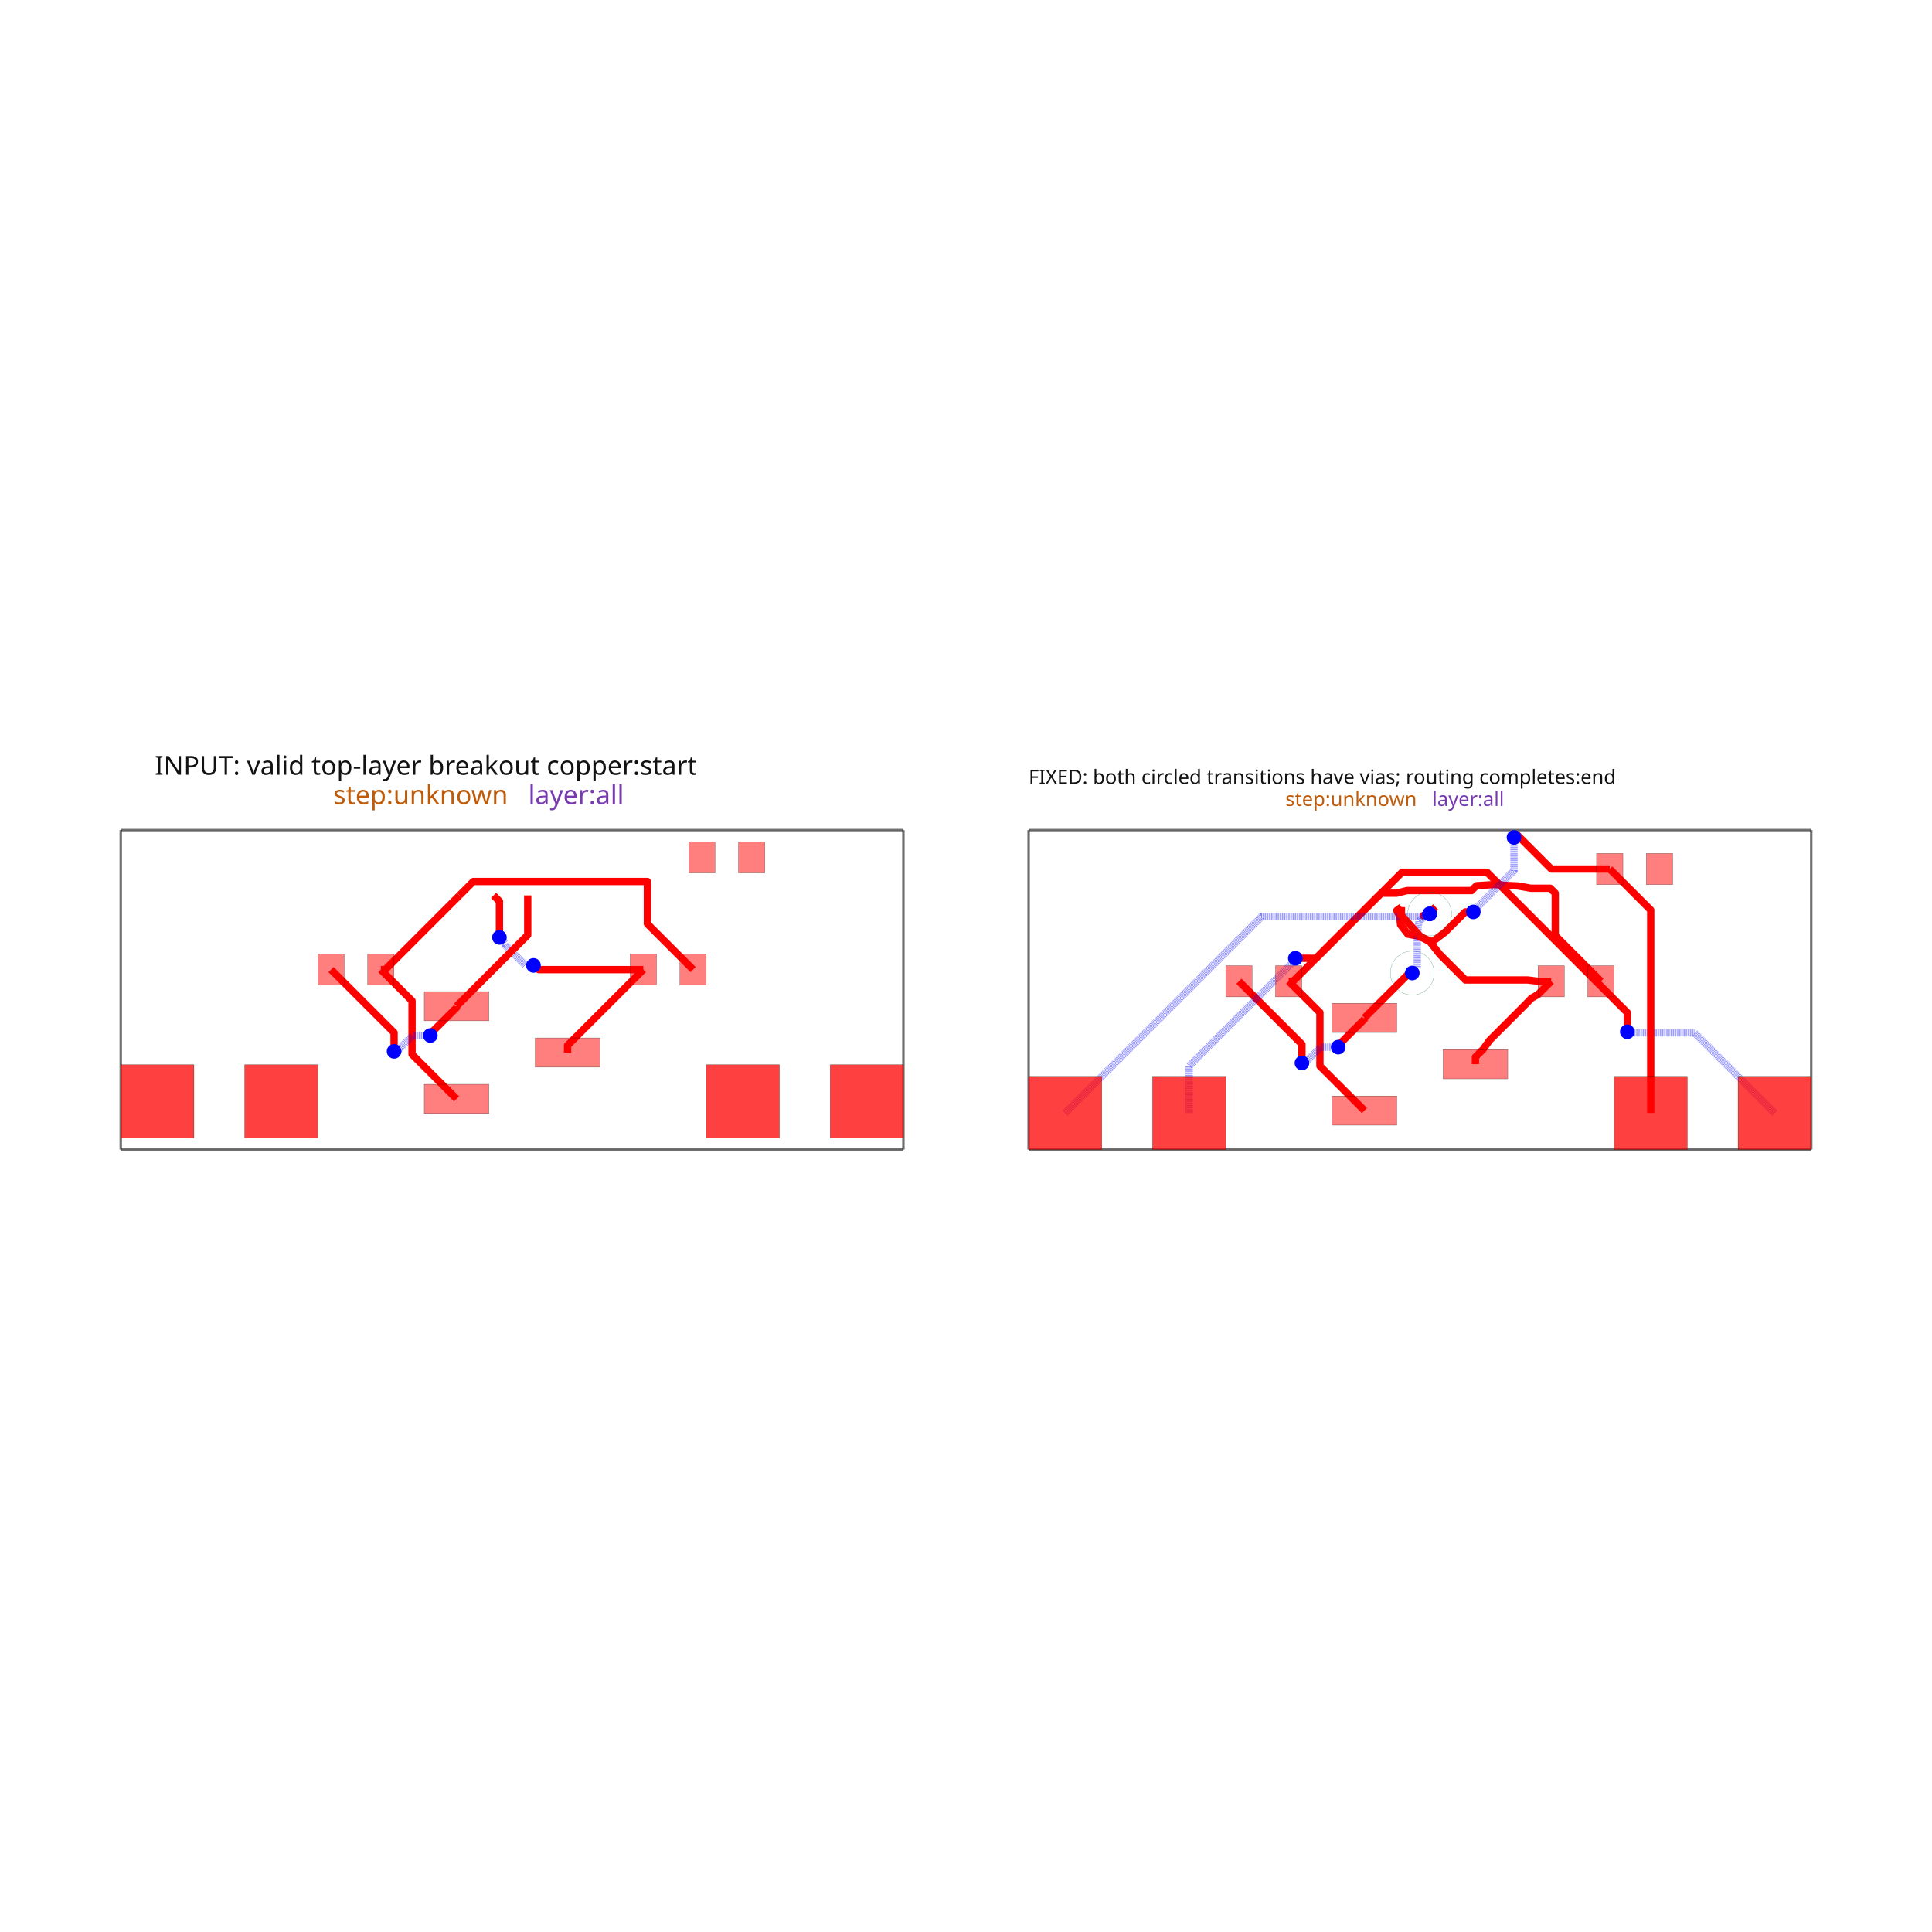
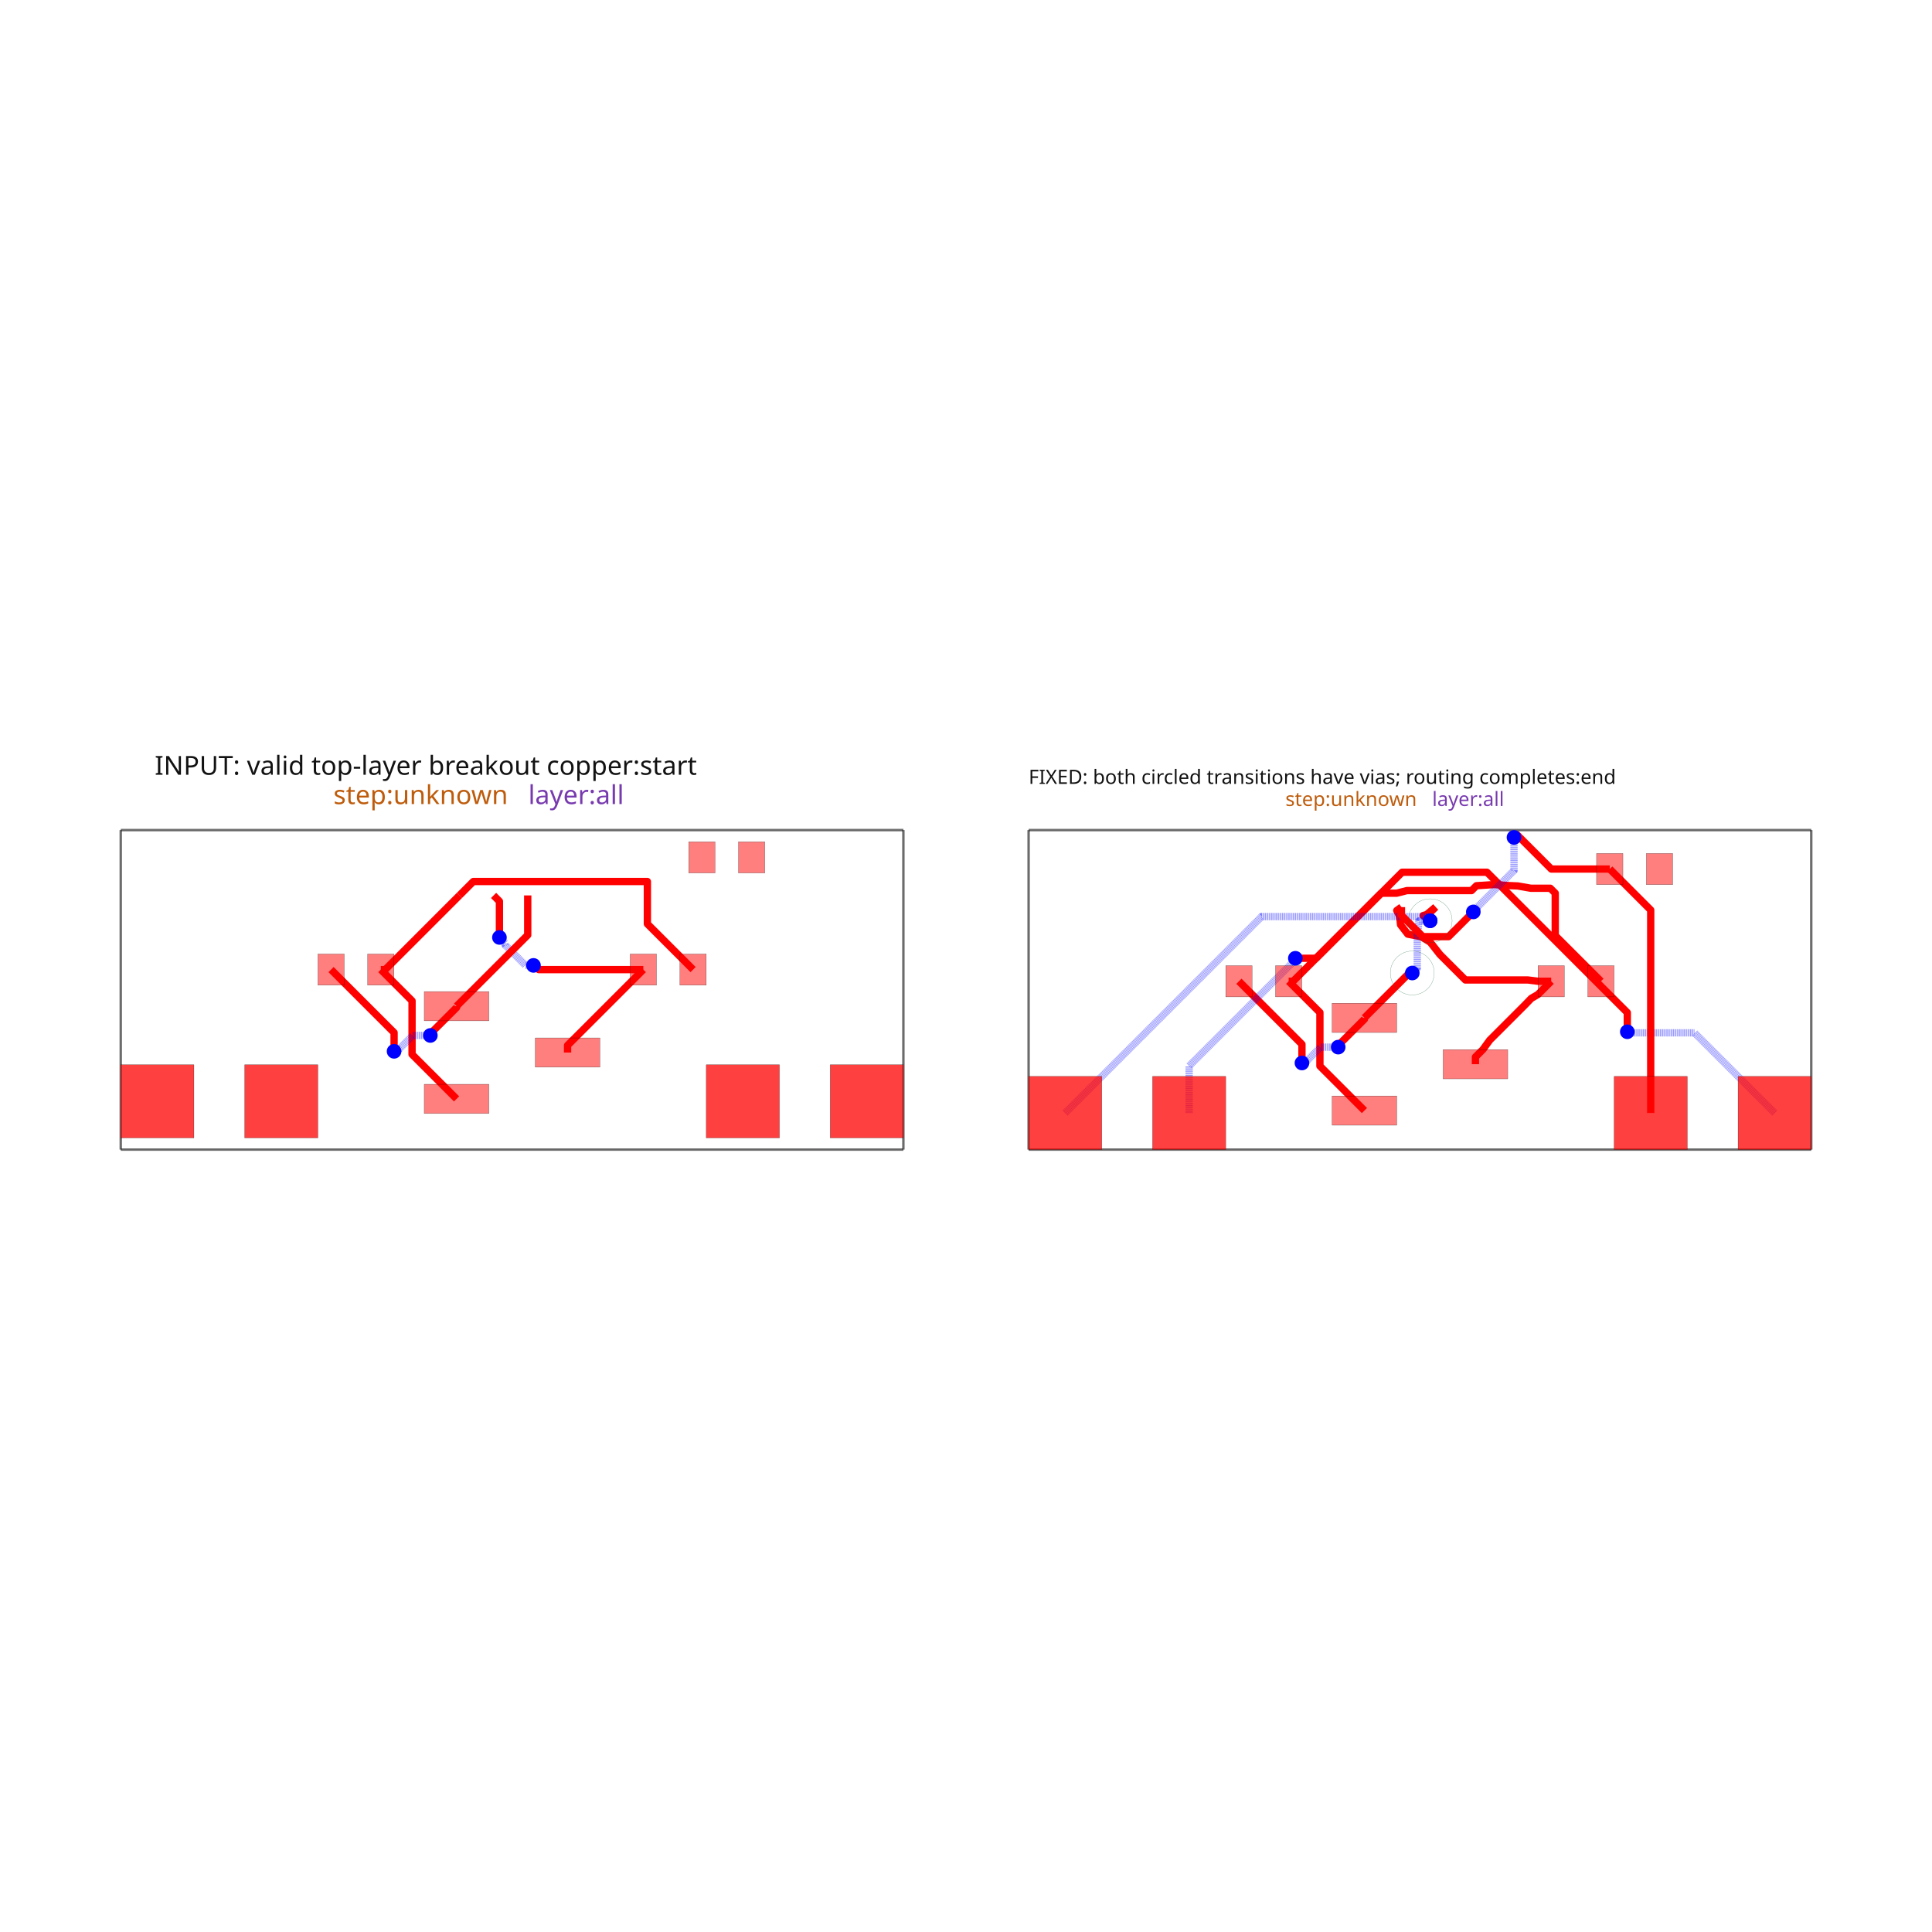
<svg xmlns="http://www.w3.org/2000/svg" width="640" height="640" viewBox="0 0 640 640">
  <rect width="100%" height="100%" fill="white" />
  <g>
    <polyline data-points="0,0 16.04,0" data-type="line" data-label="" points="40,380.816 299.259,380.816" fill="none" stroke="rgba(25,25,25,0.62)" stroke-linejoin="round" stroke-width="0.808" />
  </g>
  <g>
    <polyline data-points="16.04,0 16.04,6.548" data-type="line" data-label="" points="299.259,380.816 299.259,274.979" fill="none" stroke="rgba(25,25,25,0.62)" stroke-linejoin="round" stroke-width="0.808" />
  </g>
  <g>
    <polyline data-points="16.04,6.548 0,6.548" data-type="line" data-label="" points="299.259,274.979 40,274.979" fill="none" stroke="rgba(25,25,25,0.62)" stroke-linejoin="round" stroke-width="0.808" />
  </g>
  <g>
    <polyline data-points="0,6.548 0,0" data-type="line" data-label="" points="40,274.979 40,380.816" fill="none" stroke="rgba(25,25,25,0.62)" stroke-linejoin="round" stroke-width="0.808" />
  </g>
  <g>
    <polyline data-points="9.157499999999999,1.9889999999999999 9.157499999999999,2.1364999999999994 10.71,3.689" data-type="line" data-label="" points="188.015,348.667 188.015,346.283 213.109,321.19" fill="none" stroke="red" stroke-linejoin="round" stroke-width="2.424" />
  </g>
  <g>
    <polyline data-points="10.71,3.689 8.567172876182816,3.689 8.491499699161768,3.76467317702105 8.46932682297895,3.76467317702105 8.459,3.775" data-type="line" data-label="" points="213.109,321.19 178.474,321.19 177.251,319.967 176.892,319.967 176.725,319.8" fill="none" stroke="red" stroke-linejoin="round" stroke-width="2.424" />
  </g>
  <g>
    <polyline data-points="8.459,3.775 8.295794590824043,3.775 7.88162605202824,4.189168538795801 7.88162605202824,4.227373947971759 7.760999999999999,4.348" data-type="line" data-label="" points="176.725,319.8 174.087,319.8 167.393,313.105 167.393,312.488 165.443,310.538" fill="none" stroke="rgba(0,0,255,0.5)" stroke-linejoin="round" stroke-width="2.424" stroke-dasharray="0.2 0.2" />
  </g>
  <g>
    <polyline data-points="7.760999999999999,4.348 7.760999999999999,5.089 7.641,5.209" data-type="line" data-label="" points="165.443,310.538 165.443,298.561 163.504,296.622" fill="none" stroke="red" stroke-linejoin="round" stroke-width="2.424" />
  </g>
  <g>
    <polyline data-points="5.329999999999999,3.689 5.420999999999999,3.689 6.941,5.209" data-type="line" data-label="" points="126.15,321.19 127.621,321.19 152.189,296.622" fill="none" stroke="red" stroke-linejoin="round" stroke-width="2.424" />
  </g>
  <g>
    <polyline data-points="6.882499999999999,1.039 5.970181362248931,1.951318637751069 5.970181362248931,2.910837103944612 5.970181362248931,3.0488186377510686 5.329999999999999,3.689" data-type="line" data-label="" points="151.244,364.023 136.498,349.276 136.498,333.767 136.498,331.537 126.15,321.19" fill="none" stroke="red" stroke-linejoin="round" stroke-width="2.424" />
  </g>
  <g>
    <polyline data-points="6.940833333333333,5.2089 7.225932333333334,5.4939990000000005 10.79307957763943,5.4939990000000005 10.79307957763943,4.625920422360569 11.73,3.689" data-type="line" data-label="" points="152.187,296.623 156.795,292.015 214.452,292.015 214.452,306.046 229.595,321.19" fill="none" stroke="red" stroke-linejoin="round" stroke-width="2.424" />
  </g>
  <g>
    <polyline data-points="6.882499999999999,2.939 6.882499999999999,2.9113926072521314 6.373048586081875,2.4019411933340065 6.373048586081875,2.367048586081875 6.345,2.339" data-type="line" data-label="" points="151.244,333.312 151.244,333.759 143.009,341.993 143.009,342.557 142.556,343.01" fill="none" stroke="red" stroke-linejoin="round" stroke-width="2.424" />
  </g>
  <g>
    <polyline data-points="6.345,2.339 5.984319687508308,2.339 5.7097637128607435,2.0644440253524348 5.652444025352434,2.0644440253524348 5.601999999999999,2.014" data-type="line" data-label="" points="142.556,343.01 136.726,343.01 132.289,347.448 131.362,347.448 130.547,348.263" fill="none" stroke="rgba(0,0,255,0.5)" stroke-linejoin="round" stroke-width="2.424" stroke-dasharray="0.2 0.2" />
  </g>
  <g>
    <polyline data-points="5.601999999999999,2.014 5.601999999999999,2.3970000000000002 4.31,3.689" data-type="line" data-label="" points="130.547,348.263 130.547,342.073 109.664,321.19" fill="none" stroke="red" stroke-linejoin="round" stroke-width="2.424" />
  </g>
  <g>
    <polyline data-points="8.340833333333332,5.2089 8.340833333333332,4.396833333333333 6.882499999999999,2.939" data-type="line" data-label="" points="174.815,296.623 174.815,309.749 151.244,333.312" fill="none" stroke="red" stroke-linejoin="round" stroke-width="2.424" />
  </g>
  <g>
    <polyline data-points="18.6064,0 34.6464,0" data-type="line" data-label="" points="340.741,380.816 600,380.816" fill="none" stroke="rgba(25,25,25,0.62)" stroke-linejoin="round" stroke-width="0.808" />
  </g>
  <g>
    <polyline data-points="34.6464,0 34.6464,6.548" data-type="line" data-label="" points="600,380.816 600,274.979" fill="none" stroke="rgba(25,25,25,0.62)" stroke-linejoin="round" stroke-width="0.808" />
  </g>
  <g>
    <polyline data-points="34.6464,6.548 18.6064,6.548" data-type="line" data-label="" points="600,274.979 340.741,274.979" fill="none" stroke="rgba(25,25,25,0.62)" stroke-linejoin="round" stroke-width="0.808" />
  </g>
  <g>
    <polyline data-points="18.6064,6.548 18.6064,0" data-type="line" data-label="" points="340.741,274.979 340.741,380.816" fill="none" stroke="rgba(25,25,25,0.62)" stroke-linejoin="round" stroke-width="0.808" />
  </g>
  <g>
    <polyline data-points="23.9364,3.45 24.0274,3.45 25.5474,4.970000000000001" data-type="line" data-label="" points="426.891,325.053 428.362,325.053 452.93,300.485" fill="none" stroke="red" stroke-linejoin="round" stroke-width="2.424" />
  </g>
  <g>
    <polyline data-points="25.4889,0.8 24.57658136224893,1.712318637751069 24.57658136224893,2.671837103944612 24.57658136224893,2.8098186377510688 23.9364,3.45" data-type="line" data-label="" points="451.985,367.886 437.239,353.139 437.239,337.631 437.239,335.4 426.891,325.053" fill="none" stroke="red" stroke-linejoin="round" stroke-width="2.424" />
  </g>
  <g>
    <polyline data-points="25.4889,2.7 25.4889,2.6723926072521316 24.979448586081876,2.1629411933340066 24.979448586081876,2.128048586081875 24.9514,2.1" data-type="line" data-label="" points="451.985,337.175 451.985,337.622 443.75,345.856 443.75,346.42 443.297,346.873" fill="none" stroke="red" stroke-linejoin="round" stroke-width="2.424" />
  </g>
  <g>
    <polyline data-points="24.9514,2.1 24.590719687508308,2.1 24.316163712860742,1.8254440253524349 24.258844025352435,1.8254440253524349 24.2084,1.775" data-type="line" data-label="" points="443.297,346.873 437.467,346.873 433.029,351.311 432.103,351.311 431.288,352.126" fill="none" stroke="rgba(0,0,255,0.5)" stroke-linejoin="round" stroke-width="2.424" stroke-dasharray="0.2 0.2" />
  </g>
  <g>
    <polyline data-points="24.2084,1.775 24.2084,2.1580000000000004 22.9164,3.45" data-type="line" data-label="" points="431.288,352.126 431.288,345.936 410.405,325.053" fill="none" stroke="red" stroke-linejoin="round" stroke-width="2.424" />
  </g>
  <g>
    <polyline data-points="27.7639,1.75 27.7639,1.8974999999999995 27.9164,2.05 28.054067744705502,2.239 28.054067744705502,2.2402727421909914 28.788290328588694,2.9744953260741838 28.9084,3.099 29.0464,3.1799999999999997 29.3164,3.45" data-type="line" data-label="" points="488.756,352.53 488.756,350.146 491.221,347.681 493.446,344.627 493.446,344.606 505.314,332.739 507.255,330.726 509.486,329.417 513.85,325.053" fill="none" stroke="red" stroke-linejoin="round" stroke-width="2.424" />
  </g>
  <g>
    <polyline data-points="29.3164,3.45 29.0464,3.45 28.8404,3.476 27.558649978648212,3.476 27.035356666057048,3.999293312591166 26.8384,4.25 26.6534,4.3629999999999995 26.3784,4.415 26.229400000000002,4.607 26.2204,4.698 26.2054,4.793 26.1514,4.9 26.2474,4.970000000000001" data-type="line" data-label="" points="513.85,325.053 509.486,325.053 506.156,324.633 485.439,324.633 476.98,316.174 473.797,312.122 470.807,310.296 466.362,309.455 463.954,306.352 463.808,304.881 463.566,303.346 462.693,301.616 464.244,300.485" fill="none" stroke="red" stroke-linejoin="round" stroke-width="2.424" />
  </g>
  <g>
    <polyline data-points="25.547233333333335,4.969899999999999 25.832332333333333,5.254999 26.1514,5.254999 26.3594,5.308 27.684064721382175,5.308 27.783820942986768,5.407756221604593 28.1514,5.432 28.4224,5.412 28.6324,5.4030000000000005 28.8994,5.356 29.29847857763943,5.356 29.39947957763943,5.254999 29.39947957763943,4.38692042236057 30.3364,3.45" data-type="line" data-label="" points="452.927,300.486 457.536,295.878 462.693,295.878 466.055,295.021 487.466,295.021 489.078,293.409 495.019,293.017 499.4,293.34 502.794,293.486 507.11,294.246 513.56,294.246 515.192,295.878 515.192,309.909 530.336,325.053" fill="none" stroke="red" stroke-linejoin="round" stroke-width="2.424" />
  </g>
  <g>
-     <polyline data-points="26.947233333333333,4.969899999999999 26.7634,4.817 26.6914,4.795999999999999 26.825520709243445,4.829617792246905" data-type="line" data-label="" points="475.556,300.486 472.585,302.958 471.421,303.297 473.589,302.754" fill="none" stroke="red" stroke-linejoin="round" stroke-width="2.424" />
-   </g>
-   <g>
-     <polyline data-points="26.825520709243445,4.829617792246905 26.6064,4.686 26.5714,4.390000000000001 26.5714,3.721 26.4694,3.6189999999999998" data-type="line" data-label="" points="473.589,302.754 470.047,305.075 469.481,309.859 469.481,320.673 467.833,322.321" fill="none" stroke="rgba(0,0,255,0.5)" stroke-linejoin="round" stroke-width="2.424" stroke-dasharray="0.2 0.2" />
+     <polyline data-points="26.947233333333333,4.969899999999999 26.7634,4.817 26.6914,4.795999999999999 26.83584038481969,4.689998652097708" data-type="line" data-label="" points="475.556,300.486 472.585,302.958 471.421,303.297 473.756,305.01" fill="none" stroke="red" stroke-linejoin="round" stroke-width="2.424" />
+   </g>
+   <g>
+     <polyline data-points="26.83584038481969,4.689998652097708 26.6064,4.686 26.5714,4.390000000000001 26.5714,3.721 26.4694,3.6189999999999998" data-type="line" data-label="" points="473.756,305.01 470.047,305.075 469.481,309.859 469.481,320.673 467.833,322.321" fill="none" stroke="rgba(0,0,255,0.5)" stroke-linejoin="round" stroke-width="2.424" stroke-dasharray="0.2 0.2" />
  </g>
  <g>
    <polyline data-points="26.4694,3.6189999999999998 26.408127142857143,3.6189999999999998 26.1514,3.362272857142857 25.4889,2.7" data-type="line" data-label="" points="467.833,322.321 466.842,322.321 462.693,326.471 451.985,337.175" fill="none" stroke="red" stroke-linejoin="round" stroke-width="2.424" />
  </g>
  <g>
    <polyline data-points="21.8964,0.75 21.8964,1.713391631549678 24.03165470213902,3.8486463336886962 24.03165470213902,3.8792547021390176 24.0734,3.921" data-type="line" data-label="" points="393.918,368.694 393.918,353.122 428.431,318.609 428.431,318.115 429.105,317.44" fill="none" stroke="rgba(0,0,255,0.5)" stroke-linejoin="round" stroke-width="2.424" stroke-dasharray="0.2 0.2" />
  </g>
  <g>
    <polyline data-points="24.0734,3.921 24.4984,3.921 25.5474,4.970000000000001" data-type="line" data-label="" points="429.105,317.44 435.975,317.44 452.93,300.485" fill="none" stroke="red" stroke-linejoin="round" stroke-width="2.424" />
  </g>
  <g>
    <polyline data-points="33.8964,0.75 32.252988562232005,2.393411437767994 31.077367755975317,2.393411437767994 30.89798856223201,2.393411437767994 30.8764,2.415" data-type="line" data-label="" points="587.878,368.694 561.315,342.131 542.313,342.131 539.413,342.131 539.064,341.782" fill="none" stroke="rgba(0,0,255,0.5)" stroke-linejoin="round" stroke-width="2.424" stroke-dasharray="0.2 0.2" />
  </g>
  <g>
    <polyline data-points="30.8764,2.415 30.8764,2.8078955819506195 28.000103876391577,5.6841917055590425 26.26159170555904,5.6841917055590425 25.5474,4.970000000000001" data-type="line" data-label="" points="539.064,341.782 539.064,335.431 492.574,288.941 464.474,288.941 452.93,300.485" fill="none" stroke="red" stroke-linejoin="round" stroke-width="2.424" />
  </g>
  <g>
-     <polyline data-points="19.3564,0.75 23.381618252397054,4.775218252397054 26.73434939617791,4.775218252397054 26.750620784520343,4.775218252397054 26.825520709243445,4.829617792246905" data-type="line" data-label="" points="352.863,368.694 417.924,303.633 472.115,303.633 472.378,303.633 473.589,302.754" fill="none" stroke="rgba(0,0,255,0.5)" stroke-linejoin="round" stroke-width="2.424" stroke-dasharray="0.2 0.2" />
-   </g>
-   <g>
-     <polyline data-points="26.825520709243445,4.829617792246905 26.83584038481969,4.85844038481969 26.947400000000002,4.970000000000001" data-type="line" data-label="" points="473.589,302.754 473.756,302.288 475.559,300.485" fill="none" stroke="red" stroke-linejoin="round" stroke-width="2.424" />
+     <polyline data-points="19.3564,0.75 23.381618252397054,4.775218252397054 26.73434939617791,4.775218252397054 26.750620784520343,4.775218252397054 26.83584038481969,4.689998652097708" data-type="line" data-label="" points="352.863,368.694 417.924,303.633 472.115,303.633 472.378,303.633 473.756,305.01" fill="none" stroke="rgba(0,0,255,0.5)" stroke-linejoin="round" stroke-width="2.424" stroke-dasharray="0.2 0.2" />
+   </g>
+   <g>
+     <polyline data-points="26.83584038481969,4.689998652097708 26.83584038481969,4.85844038481969 26.947400000000002,4.970000000000001" data-type="line" data-label="" points="473.756,305.01 473.756,302.288 475.559,300.485" fill="none" stroke="red" stroke-linejoin="round" stroke-width="2.424" />
  </g>
  <g>
    <polyline data-points="30.5164,5.75 29.318776775642835,5.75 28.612588387821418,6.456188387821417 28.5544,6.398" data-type="line" data-label="" points="533.246,287.877 513.888,287.877 502.474,276.463 501.533,277.403" fill="none" stroke="red" stroke-linejoin="round" stroke-width="2.424" />
  </g>
  <g>
    <polyline data-points="28.5544,6.398 28.5544,5.719939301686467 27.79717172551511,4.9627110272015775 27.79717172551511,4.947771725515111 27.7204,4.871" data-type="line" data-label="" points="501.533,277.403 501.533,288.363 489.294,300.602 489.294,300.844 488.053,302.085" fill="none" stroke="rgba(0,0,255,0.5)" stroke-linejoin="round" stroke-width="2.424" stroke-dasharray="0.2 0.2" />
  </g>
  <g>
-     <polyline data-points="27.7204,4.871 27.556314311022952,4.871 27.143478331003607,4.458164019980654 26.88198406172406,4.259226915253855 26.655266442042596,4.345689921458677 26.2474,4.8020000000000005 26.2474,4.970000000000001" data-type="line" data-label="" points="488.053,302.085 485.401,302.085 478.728,308.758 474.501,311.973 470.837,310.576 464.244,303.2 464.244,300.485" fill="none" stroke="red" stroke-linejoin="round" stroke-width="2.424" />
+     <polyline data-points="27.7204,4.871 27.213996003493342,4.364596003493343 26.685194852385465,4.364596003493343 26.2474,4.802390855878806 26.2474,4.970000000000001" data-type="line" data-label="" points="488.053,302.085 479.868,310.27 471.321,310.27 464.244,303.194 464.244,300.485" fill="none" stroke="red" stroke-linejoin="round" stroke-width="2.424" />
  </g>
  <g>
    <polyline data-points="30.5164,5.75 31.3564,4.91 31.3564,0.75" data-type="line" data-label="" points="533.246,287.877 546.823,301.454 546.823,368.694" fill="none" stroke="red" stroke-linejoin="round" stroke-width="2.424" />
  </g>
  <g>
    <rect data-type="rect" data-label="INPUT: valid top-layer breakout copper:start step:unknown layer:all" data-x="8.02" data-y="3.274" x="40" y="274.979" width="259.259" height="105.837" fill="rgba(255,255,255,0)" stroke="rgba(25,25,25,0.42)" stroke-width="0.062" />
  </g>
  <g>
    <rect data-type="rect" data-label="top source_trace_6" data-x="6.882499999999999" data-y="2.939" x="140.536" y="328.463" width="21.416" height="9.698" fill="rgba(255,0,0,0.5)" stroke="black" stroke-width="0.062" />
  </g>
  <g>
    <rect data-type="rect" data-label="top source_trace_9, source_trace_7" data-x="6.882499999999999" data-y="1.039" x="140.536" y="359.174" width="21.416" height="9.698" fill="rgba(255,0,0,0.5)" stroke="black" stroke-width="0.062" />
  </g>
  <g>
    <rect data-type="rect" data-label="top source_trace_8, source_trace_4" data-x="9.157499999999999" data-y="1.9889999999999999" x="177.307" y="343.818" width="21.416" height="9.698" fill="rgba(255,0,0,0.5)" stroke="black" stroke-width="0.062" />
  </g>
  <g>
    <rect data-type="rect" data-label="top source_trace_6" data-x="4.31" data-y="3.689" x="105.3" y="316.018" width="8.728" height="10.345" fill="rgba(255,0,0,0.5)" stroke="black" stroke-width="0.062" />
  </g>
  <g>
    <rect data-type="rect" data-label="top source_trace_9, source_trace_7" data-x="5.329999999999999" data-y="3.689" x="121.786" y="316.018" width="8.728" height="10.345" fill="rgba(255,0,0,0.5)" stroke="black" stroke-width="0.062" />
  </g>
  <g>
    <rect data-type="rect" data-label="top source_trace_8, source_trace_4" data-x="10.71" data-y="3.689" x="208.745" y="316.018" width="8.728" height="10.345" fill="rgba(255,0,0,0.5)" stroke="black" stroke-width="0.062" />
  </g>
  <g>
    <rect data-type="rect" data-label="top source_trace_9, source_trace_7" data-x="11.73" data-y="3.689" x="225.231" y="316.018" width="8.728" height="10.345" fill="rgba(255,0,0,0.5)" stroke="black" stroke-width="0.062" />
  </g>
  <g>
    <rect data-type="rect" data-label="top source_trace_8, source_trace_4" data-x="11.91" data-y="5.989" x="228.141" y="278.842" width="8.728" height="10.345" fill="rgba(255,0,0,0.5)" stroke="black" stroke-width="0.062" />
  </g>
  <g>
    <rect data-type="rect" data-label="top" data-x="12.93" data-y="5.989" x="244.627" y="278.842" width="8.728" height="10.345" fill="rgba(255,0,0,0.5)" stroke="black" stroke-width="0.062" />
  </g>
  <g>
    <rect data-type="rect" data-label="top source_trace_6 bottom source_trace_6" data-x="0.75" data-y="0.9889999999999999" x="40" y="352.708" width="24.245" height="24.245" fill="rgba(255,0,0,0.75)" stroke="black" stroke-width="0.062" />
  </g>
  <g>
    <rect data-type="rect" data-label="top source_trace_9, source_trace_7 bottom source_trace_9, source_trace_7" data-x="3.289999999999999" data-y="0.9889999999999999" x="81.055" y="352.708" width="24.245" height="24.245" fill="rgba(255,0,0,0.75)" stroke="black" stroke-width="0.062" />
  </g>
  <g>
    <rect data-type="rect" data-label="top source_trace_8, source_trace_4 bottom source_trace_8, source_trace_4" data-x="12.75" data-y="0.9889999999999999" x="233.96" y="352.708" width="24.245" height="24.245" fill="rgba(255,0,0,0.75)" stroke="black" stroke-width="0.062" />
  </g>
  <g>
    <rect data-type="rect" data-label="top source_trace_9, source_trace_7 bottom source_trace_9, source_trace_7" data-x="15.29" data-y="0.9889999999999999" x="275.014" y="352.708" width="24.245" height="24.245" fill="rgba(255,0,0,0.75)" stroke="black" stroke-width="0.062" />
  </g>
  <g>
    <rect data-type="rect" data-label="FIXED: both circled transitions have vias; routing completes:end step:unknown layer:all" data-x="26.6264" data-y="3.274" x="340.741" y="274.979" width="259.259" height="105.837" fill="rgba(255,255,255,0)" stroke="rgba(25,25,25,0.42)" stroke-width="0.062" />
  </g>
  <g>
    <rect data-type="rect" data-label="top source_trace_6" data-x="25.4889" data-y="2.7" x="441.276" y="332.326" width="21.416" height="9.698" fill="rgba(255,0,0,0.5)" stroke="black" stroke-width="0.062" />
  </g>
  <g>
    <rect data-type="rect" data-label="top source_trace_9, source_trace_7" data-x="25.4889" data-y="0.8" x="441.276" y="363.037" width="21.416" height="9.698" fill="rgba(255,0,0,0.5)" stroke="black" stroke-width="0.062" />
  </g>
  <g>
    <rect data-type="rect" data-label="top source_trace_8, source_trace_4" data-x="27.7639" data-y="1.75" x="478.048" y="347.681" width="21.416" height="9.698" fill="rgba(255,0,0,0.5)" stroke="black" stroke-width="0.062" />
  </g>
  <g>
    <rect data-type="rect" data-label="top source_trace_6" data-x="22.9164" data-y="3.45" x="406.04" y="319.881" width="8.728" height="10.345" fill="rgba(255,0,0,0.5)" stroke="black" stroke-width="0.062" />
  </g>
  <g>
    <rect data-type="rect" data-label="top source_trace_9, source_trace_7" data-x="23.9364" data-y="3.45" x="422.527" y="319.881" width="8.728" height="10.345" fill="rgba(255,0,0,0.5)" stroke="black" stroke-width="0.062" />
  </g>
  <g>
    <rect data-type="rect" data-label="top source_trace_8, source_trace_4" data-x="29.3164" data-y="3.45" x="509.486" y="319.881" width="8.728" height="10.345" fill="rgba(255,0,0,0.5)" stroke="black" stroke-width="0.062" />
  </g>
  <g>
    <rect data-type="rect" data-label="top source_trace_9, source_trace_7" data-x="30.3364" data-y="3.45" x="525.972" y="319.881" width="8.728" height="10.345" fill="rgba(255,0,0,0.5)" stroke="black" stroke-width="0.062" />
  </g>
  <g>
    <rect data-type="rect" data-label="top source_trace_8, source_trace_4" data-x="30.5164" data-y="5.75" x="528.881" y="282.705" width="8.728" height="10.345" fill="rgba(255,0,0,0.5)" stroke="black" stroke-width="0.062" />
  </g>
  <g>
    <rect data-type="rect" data-label="top" data-x="31.5364" data-y="5.75" x="545.368" y="282.705" width="8.728" height="10.345" fill="rgba(255,0,0,0.5)" stroke="black" stroke-width="0.062" />
  </g>
  <g>
    <rect data-type="rect" data-label="top source_trace_6 bottom source_trace_6" data-x="19.3564" data-y="0.75" x="340.741" y="356.571" width="24.245" height="24.245" fill="rgba(255,0,0,0.75)" stroke="black" stroke-width="0.062" />
  </g>
  <g>
    <rect data-type="rect" data-label="top source_trace_9, source_trace_7 bottom source_trace_9, source_trace_7" data-x="21.8964" data-y="0.75" x="381.796" y="356.571" width="24.245" height="24.245" fill="rgba(255,0,0,0.75)" stroke="black" stroke-width="0.062" />
  </g>
  <g>
    <rect data-type="rect" data-label="top source_trace_8, source_trace_4 bottom source_trace_8, source_trace_4" data-x="31.3564" data-y="0.75" x="534.7" y="356.571" width="24.245" height="24.245" fill="rgba(255,0,0,0.75)" stroke="black" stroke-width="0.062" />
  </g>
  <g>
    <rect data-type="rect" data-label="top source_trace_9, source_trace_7 bottom source_trace_9, source_trace_7" data-x="33.8964" data-y="0.75" x="575.755" y="356.571" width="24.245" height="24.245" fill="rgba(255,0,0,0.75)" stroke="black" stroke-width="0.062" />
  </g>
  <circle data-type="circle" data-label="" data-x="8.459" data-y="3.775" cx="176.725" cy="319.8" r="2.424" fill="blue" stroke="none" stroke-width="0.062" />
  <circle data-type="circle" data-label="" data-x="7.760999999999999" data-y="4.348" cx="165.443" cy="310.538" r="2.424" fill="blue" stroke="none" stroke-width="0.062" />
  <circle data-type="circle" data-label="" data-x="6.345" data-y="2.339" cx="142.556" cy="343.01" r="2.424" fill="blue" stroke="none" stroke-width="0.062" />
  <circle data-type="circle" data-label="" data-x="5.601999999999999" data-y="2.014" cx="130.547" cy="348.263" r="2.424" fill="blue" stroke="none" stroke-width="0.062" />
  <circle data-type="circle" data-label="" data-x="24.9514" data-y="2.1" cx="443.297" cy="346.873" r="2.424" fill="blue" stroke="none" stroke-width="0.062" />
  <circle data-type="circle" data-label="" data-x="24.2084" data-y="1.775" cx="431.288" cy="352.126" r="2.424" fill="blue" stroke="none" stroke-width="0.062" />
-   <circle data-type="circle" data-label="" data-x="26.825520709243445" data-y="4.829617792246905" cx="473.589" cy="302.754" r="2.424" fill="blue" stroke="none" stroke-width="0.062" />
+   <circle data-type="circle" data-label="" data-x="26.83584038481969" data-y="4.689998652097708" cx="473.756" cy="305.01" r="2.424" fill="blue" stroke="none" stroke-width="0.062" />
  <circle data-type="circle" data-label="" data-x="26.4694" data-y="3.6189999999999998" cx="467.833" cy="322.321" r="2.424" fill="blue" stroke="none" stroke-width="0.062" />
  <circle data-type="circle" data-label="" data-x="24.0734" data-y="3.921" cx="429.105" cy="317.44" r="2.424" fill="blue" stroke="none" stroke-width="0.062" />
  <circle data-type="circle" data-label="" data-x="30.8764" data-y="2.415" cx="539.064" cy="341.782" r="2.424" fill="blue" stroke="none" stroke-width="0.062" />
-   <circle data-type="circle" data-label="" data-x="26.825520709243445" data-y="4.829617792246905" cx="473.589" cy="302.754" r="2.424" fill="blue" stroke="none" stroke-width="0.062" />
+   <circle data-type="circle" data-label="" data-x="26.83584038481969" data-y="4.689998652097708" cx="473.756" cy="305.01" r="2.424" fill="blue" stroke="none" stroke-width="0.062" />
  <circle data-type="circle" data-label="" data-x="28.5544" data-y="6.398" cx="501.533" cy="277.403" r="2.424" fill="blue" stroke="none" stroke-width="0.062" />
  <circle data-type="circle" data-label="" data-x="27.7204" data-y="4.871" cx="488.053" cy="302.085" r="2.424" fill="blue" stroke="none" stroke-width="0.062" />
-   <circle data-type="circle" data-label="" data-x="26.825520709243445" data-y="4.829617792246905" cx="473.589" cy="302.754" r="7.273" fill="transparent" stroke="#166534" stroke-width="0.062" />
+   <circle data-type="circle" data-label="" data-x="26.83584038481969" data-y="4.689998652097708" cx="473.756" cy="305.01" r="7.273" fill="transparent" stroke="#166534" stroke-width="0.062" />
  <circle data-type="circle" data-label="" data-x="26.4694" data-y="3.6189999999999998" cx="467.833" cy="322.321" r="7.273" fill="transparent" stroke="#166534" stroke-width="0.062" />
  <text data-type="text" data-label="INPUT: valid top-layer breakout copper:start" data-x="0.6961929599999985" data-y="7.525223520000001" x="51.253" y="259.184" fill="rgb(18,18,18)" font-size="8.679" font-family="sans-serif" text-anchor="start" dominant-baseline="text-after-edge">INPUT: valid top-layer breakout copper:start</text>
  <text data-type="text" data-label="step:unknown" data-x="4.358096479999999" data-y="6.9238552" x="110.441" y="268.904" fill="rgb(190,92,12)" font-size="8.679" font-family="sans-serif" text-anchor="start" dominant-baseline="text-after-edge">step:unknown</text>
  <text data-type="text" data-label=" layer:all" data-x="8.35290032" data-y="6.9238552" x="175.01" y="268.904" fill="rgb(120,58,175)" font-size="8.679" font-family="sans-serif" text-anchor="start" dominant-baseline="text-after-edge"> layer:all</text>
  <text data-type="text" data-label="FIXED: both circled transitions have vias; routing completes:end" data-x="18.6064" data-y="7.3765971354838715" x="340.741" y="261.586" fill="rgb(18,18,18)" font-size="6.534" font-family="sans-serif" text-anchor="start" dominant-baseline="text-after-edge">FIXED: both circled transitions have vias; routing completes:end</text>
  <text data-type="text" data-label="step:unknown" data-x="23.869525" data-y="6.9238552" x="425.81" y="268.904" fill="rgb(190,92,12)" font-size="6.534" font-family="sans-serif" text-anchor="start" dominant-baseline="text-after-edge">step:unknown</text>
  <text data-type="text" data-label=" layer:all" data-x="26.877025" data-y="6.9238552" x="474.421" y="268.904" fill="rgb(120,58,175)" font-size="6.534" font-family="sans-serif" text-anchor="start" dominant-baseline="text-after-edge"> layer:all</text>
  <g id="crosshair" style="display: none">
    <line id="crosshair-h" y1="0" y2="640" stroke="#666" stroke-width="0.5" />
    <line id="crosshair-v" x1="0" x2="640" stroke="#666" stroke-width="0.5" />
    <text id="coordinates" font-family="monospace" font-size="12" fill="#666" />
  </g>
</svg>
